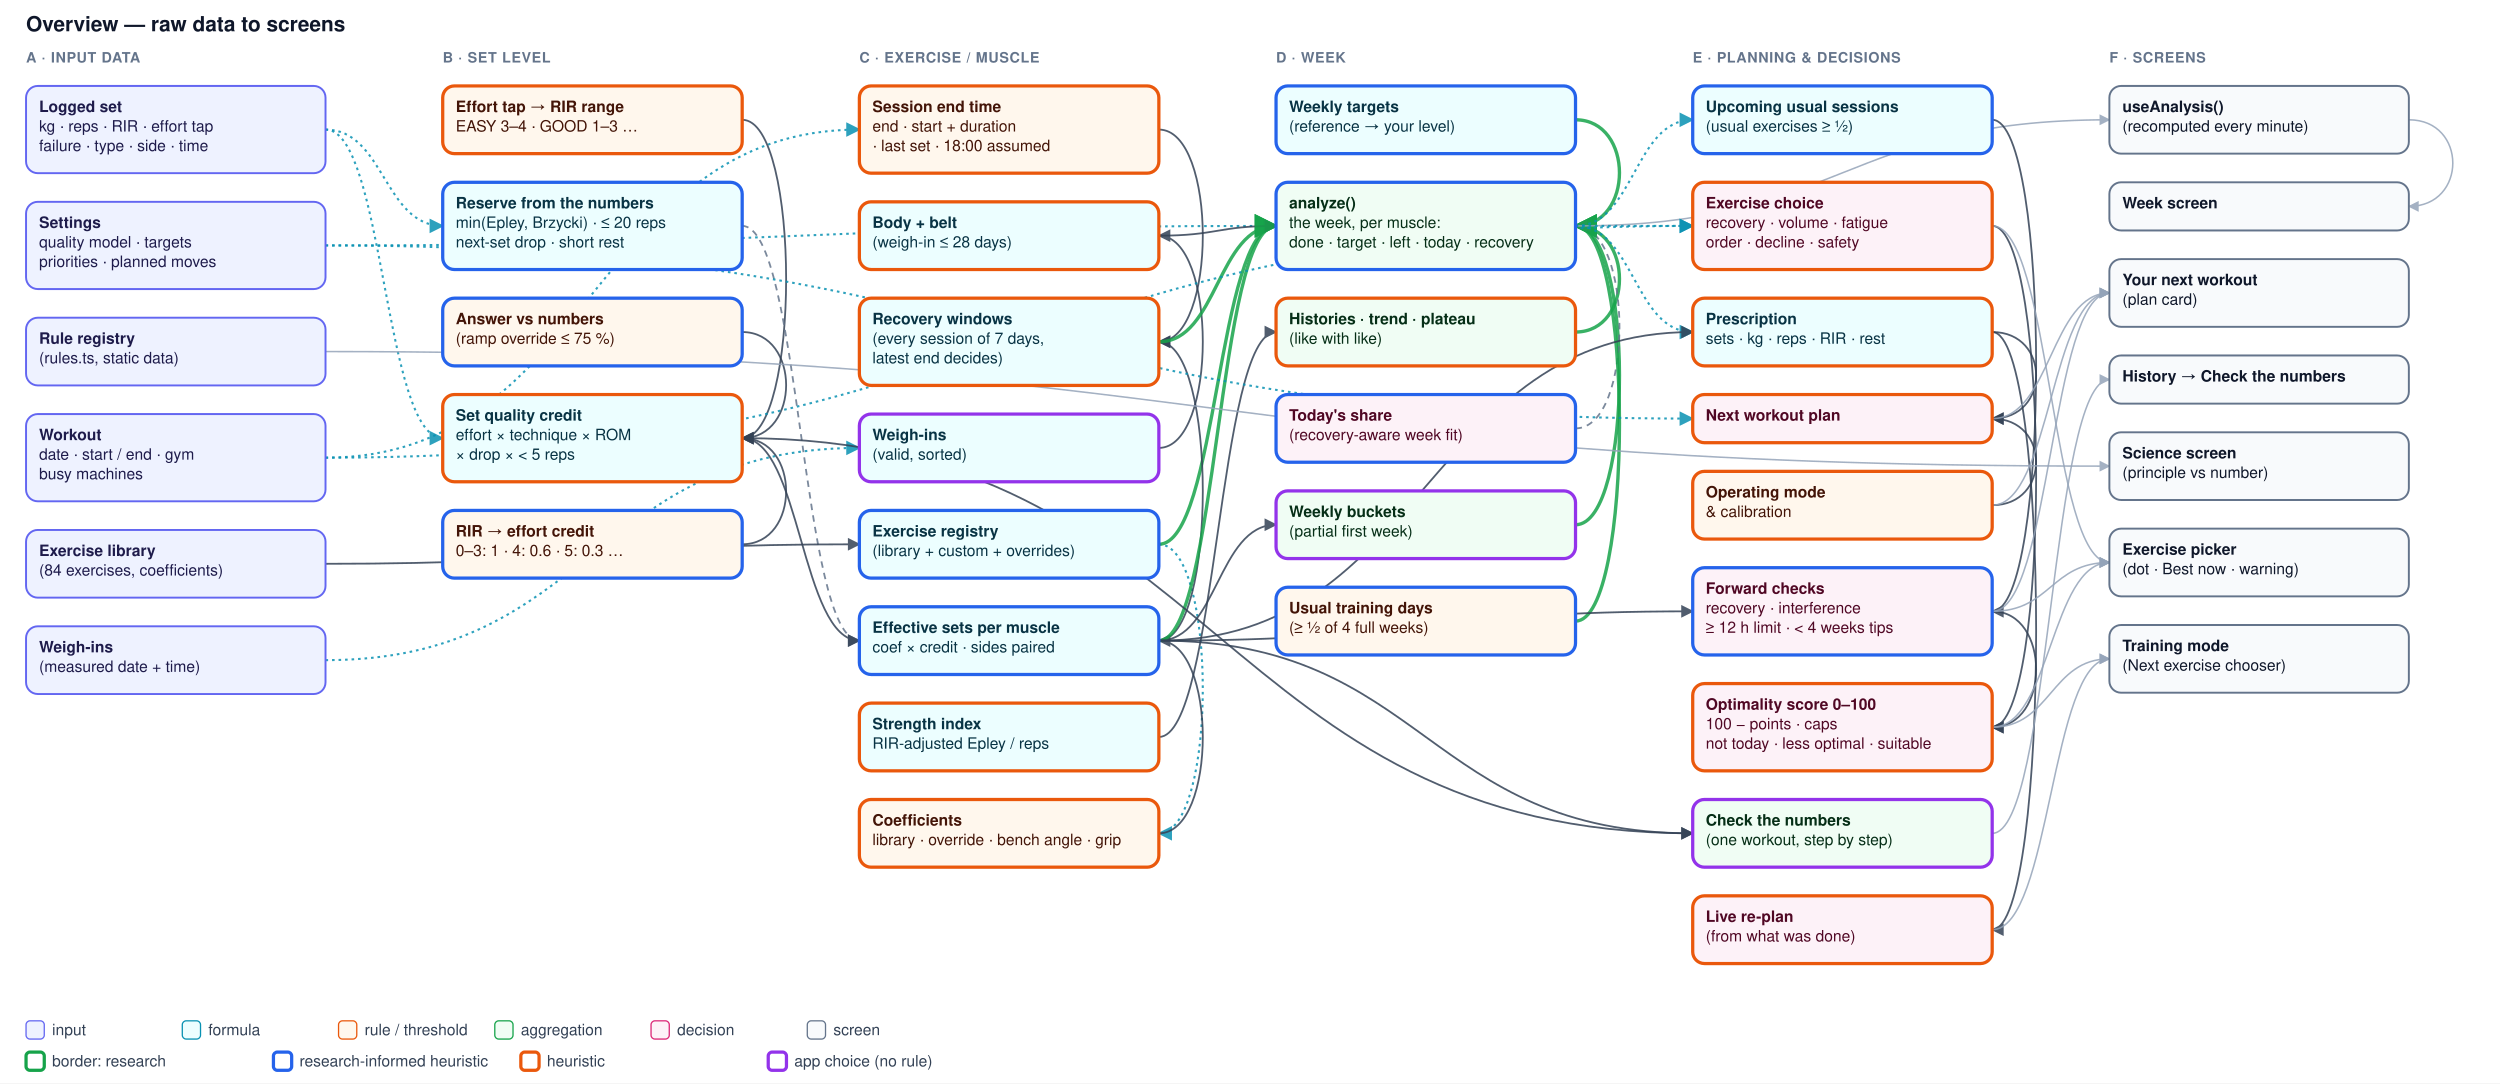
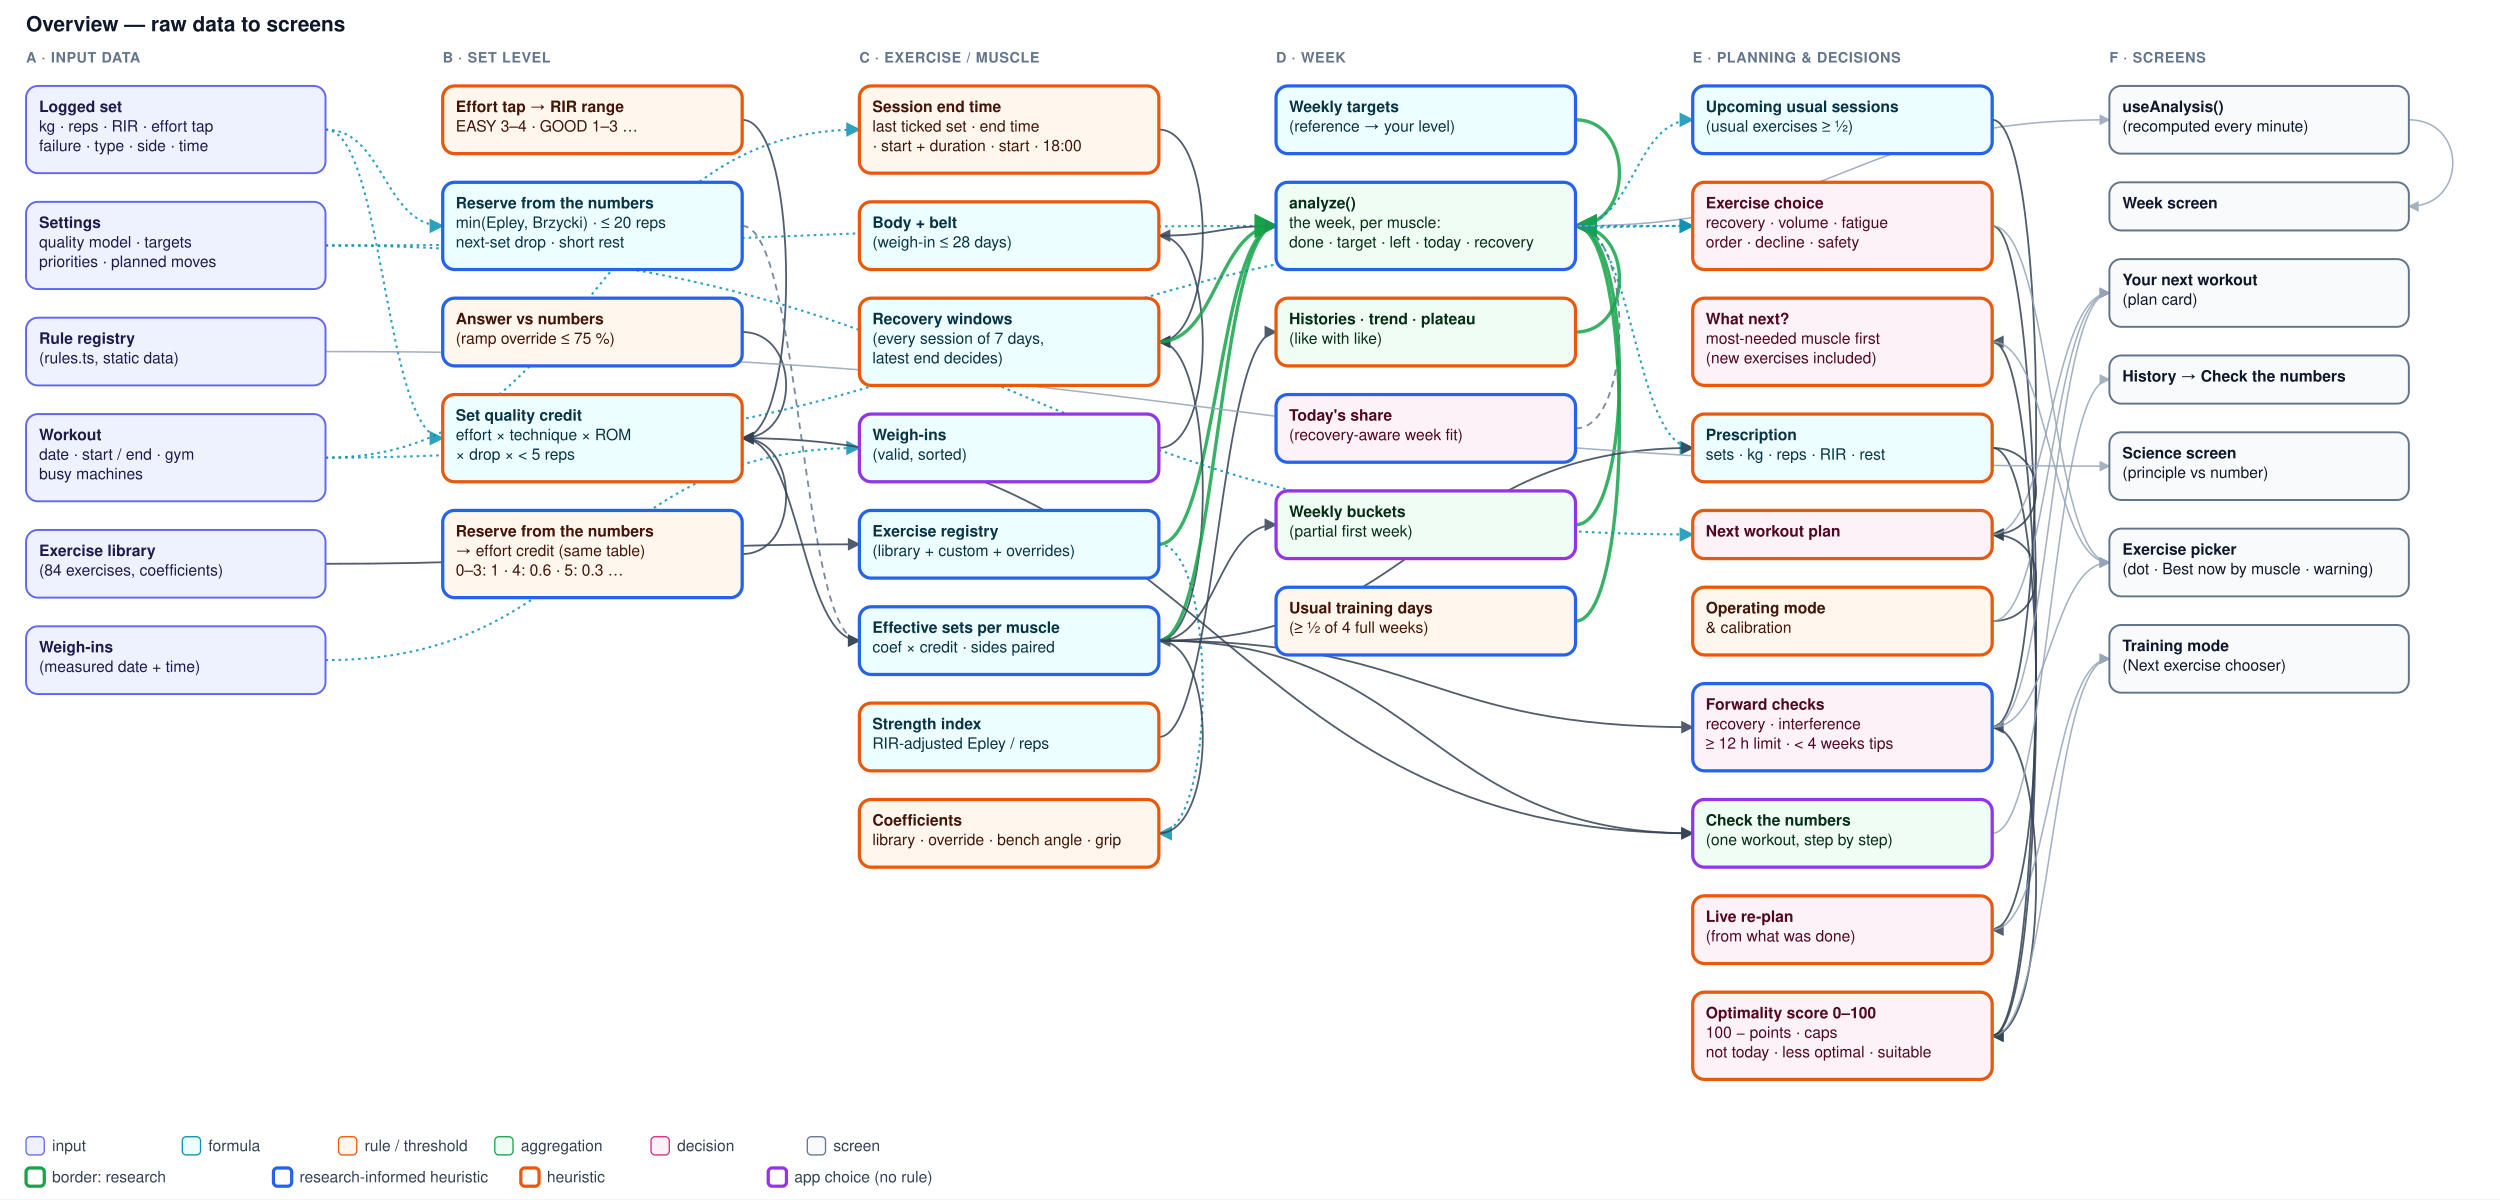
- <svg xmlns="http://www.w3.org/2000/svg" viewBox="0 0 1920 832" width="1920" height="832" font-family="Segoe UI, Helvetica, Arial, sans-serif" font-size="12">
+ <svg xmlns="http://www.w3.org/2000/svg" viewBox="0 0 1920 921" width="1920" height="921" font-family="Segoe UI, Helvetica, Arial, sans-serif" font-size="12">
  <rect width="100%" height="100%" fill="#ffffff" />
  <defs>
    <marker id="m-call" viewBox="0 0 10 10" refX="9" refY="5" markerWidth="7" markerHeight="7" orient="auto-start-reverse">
      <path d="M0,0 L10,5 L0,10 z" fill="#334155" />
    </marker>
    <marker id="m-cond" viewBox="0 0 10 10" refX="9" refY="5" markerWidth="7" markerHeight="7" orient="auto-start-reverse">
      <path d="M0,0 L10,5 L0,10 z" fill="#64748b" />
    </marker>
    <marker id="m-data" viewBox="0 0 10 10" refX="9" refY="5" markerWidth="7" markerHeight="7" orient="auto-start-reverse">
      <path d="M0,0 L10,5 L0,10 z" fill="#0891b2" />
    </marker>
    <marker id="m-agg" viewBox="0 0 10 10" refX="9" refY="5" markerWidth="7" markerHeight="7" orient="auto-start-reverse">
      <path d="M0,0 L10,5 L0,10 z" fill="#16a34a" />
    </marker>
    <marker id="m-ui" viewBox="0 0 10 10" refX="9" refY="5" markerWidth="7" markerHeight="7" orient="auto-start-reverse">
      <path d="M0,0 L10,5 L0,10 z" fill="#94a3b8" />
    </marker>
  </defs>
  <text x="20" y="24" font-size="16" font-weight="700" fill="#0f172a">Overview — raw data to screens</text>
  <text x="20" y="48" font-size="11" font-weight="700" fill="#64748b" letter-spacing="0.5">A · INPUT DATA</text>
  <text x="340" y="48" font-size="11" font-weight="700" fill="#64748b" letter-spacing="0.5">B · SET LEVEL</text>
  <text x="660" y="48" font-size="11" font-weight="700" fill="#64748b" letter-spacing="0.5">C · EXERCISE / MUSCLE</text>
  <text x="980" y="48" font-size="11" font-weight="700" fill="#64748b" letter-spacing="0.5">D · WEEK</text>
  <text x="1300" y="48" font-size="11" font-weight="700" fill="#64748b" letter-spacing="0.5">E · PLANNING &amp; DECISIONS</text>
  <text x="1620" y="48" font-size="11" font-weight="700" fill="#64748b" letter-spacing="0.5">F · SCREENS</text>
  <path d="M250,99.5 C295,99.5 295,336.5 340,336.5" fill="none" stroke="#0891b2" stroke-width="1.6" stroke-dasharray="2 3" marker-end="url(#m-data)" opacity="0.85" />
  <path d="M250,99.5 C295,99.5 295,173.5 340,173.5" fill="none" stroke="#0891b2" stroke-width="1.6" stroke-dasharray="2 3" marker-end="url(#m-data)" opacity="0.85" />
  <path d="M250,188.5 C615,188.5 615,173.5 980,173.5" fill="none" stroke="#0891b2" stroke-width="1.6" stroke-dasharray="2 3" marker-end="url(#m-data)" opacity="0.85" />
  <path d="M250,351.5 C455,351.5 455,99.5 660,99.5" fill="none" stroke="#0891b2" stroke-width="1.6" stroke-dasharray="2 3" marker-end="url(#m-data)" opacity="0.85" />
  <path d="M250,507 C455,507 455,344 660,344" fill="none" stroke="#0891b2" stroke-width="1.6" stroke-dasharray="2 3" marker-end="url(#m-data)" opacity="0.85" />
  <path d="M890,344 C935,344 935,181 890,181" fill="none" stroke="#334155" stroke-width="1.4" marker-end="url(#m-call)" opacity="0.85" />
  <path d="M570,92 C615,92 615,336.5 570,336.5" fill="none" stroke="#334155" stroke-width="1.4" marker-end="url(#m-call)" opacity="0.85" />
  <path d="M570,255 C615,255 615,336.5 570,336.5" fill="none" stroke="#334155" stroke-width="1.4" marker-end="url(#m-call)" opacity="0.85" />
-   <path d="M570,418 C615,418 615,336.5 570,336.5" fill="none" stroke="#334155" stroke-width="1.4" marker-end="url(#m-call)" opacity="0.85" />
+   <path d="M570,425.5 C615,425.5 615,336.5 570,336.5" fill="none" stroke="#334155" stroke-width="1.4" marker-end="url(#m-call)" opacity="0.85" />
  <path d="M570,173.5 C615,173.5 615,492 660,492" fill="none" stroke="#64748b" stroke-width="1.4" stroke-dasharray="5 4" marker-end="url(#m-cond)" opacity="0.85" />
  <path d="M250,433 C455,433 455,418 660,418" fill="none" stroke="#334155" stroke-width="1.4" marker-end="url(#m-call)" opacity="0.85" />
  <path d="M890,418 C935,418 935,640 890,640" fill="none" stroke="#0891b2" stroke-width="1.6" stroke-dasharray="2 3" marker-end="url(#m-data)" opacity="0.85" />
  <path d="M890,418 C935,418 935,173.5 980,173.5" fill="none" stroke="#16a34a" stroke-width="2.6" marker-end="url(#m-agg)" opacity="0.85" />
  <path d="M570,336.5 C615,336.5 615,492 660,492" fill="none" stroke="#334155" stroke-width="1.4" marker-end="url(#m-call)" opacity="0.85" />
  <path d="M890,640 C935,640 935,492 890,492" fill="none" stroke="#334155" stroke-width="1.4" marker-end="url(#m-call)" opacity="0.85" />
  <path d="M890,492 C935,492 935,262.5 890,262.5" fill="none" stroke="#334155" stroke-width="1.4" marker-end="url(#m-call)" opacity="0.85" />
  <path d="M890,99.5 C935,99.5 935,262.5 890,262.5" fill="none" stroke="#334155" stroke-width="1.4" marker-end="url(#m-call)" opacity="0.85" />
  <path d="M890,492 C935,492 935,403 980,403" fill="none" stroke="#334155" stroke-width="1.4" marker-end="url(#m-call)" opacity="0.85" />
  <path d="M890,492 C935,492 935,173.5 980,173.5" fill="none" stroke="#16a34a" stroke-width="2.6" marker-end="url(#m-agg)" opacity="0.85" />
  <path d="M890,566 C935,566 935,255 980,255" fill="none" stroke="#334155" stroke-width="1.4" marker-end="url(#m-call)" opacity="0.85" />
  <path d="M890,181 C935,181 935,173.5 980,173.5" fill="none" stroke="#334155" stroke-width="1.4" marker-end="url(#m-call)" opacity="0.85" />
  <path d="M1210,255 C1255,255 1255,173.5 1210,173.5" fill="none" stroke="#16a34a" stroke-width="2.6" marker-end="url(#m-agg)" opacity="0.85" />
  <path d="M890,262.5 C935,262.5 935,173.5 980,173.5" fill="none" stroke="#16a34a" stroke-width="2.6" marker-end="url(#m-agg)" opacity="0.85" />
  <path d="M1210,92 C1255,92 1255,173.5 1210,173.5" fill="none" stroke="#16a34a" stroke-width="2.6" marker-end="url(#m-agg)" opacity="0.85" />
  <path d="M1210,403 C1255,403 1255,173.5 1210,173.5" fill="none" stroke="#16a34a" stroke-width="2.6" marker-end="url(#m-agg)" opacity="0.85" />
  <path d="M1210,329 C1255,329 1255,173.5 1210,173.5" fill="none" stroke="#64748b" stroke-width="1.4" stroke-dasharray="5 4" marker-end="url(#m-cond)" opacity="0.85" />
  <path d="M1210,477 C1255,477 1255,173.5 1210,173.5" fill="none" stroke="#16a34a" stroke-width="2.6" marker-end="url(#m-agg)" opacity="0.85" />
  <path d="M1210,173.5 C1415,173.5 1415,92 1620,92" fill="none" stroke="#94a3b8" stroke-width="1.2" marker-end="url(#m-ui)" opacity="0.85" />
  <path d="M1210,173.5 C1255,173.5 1255,173.5 1300,173.5" fill="none" stroke="#0891b2" stroke-width="1.6" stroke-dasharray="2 3" marker-end="url(#m-data)" opacity="0.85" />
  <path d="M1210,173.5 C1255,173.5 1255,92 1300,92" fill="none" stroke="#0891b2" stroke-width="1.6" stroke-dasharray="2 3" marker-end="url(#m-data)" opacity="0.85" />
-   <path d="M1530,92 C1575,92 1575,469.5 1530,469.5" fill="none" stroke="#334155" stroke-width="1.4" marker-end="url(#m-call)" opacity="0.85" />
-   <path d="M1210,173.5 C1255,173.5 1255,255 1300,255" fill="none" stroke="#0891b2" stroke-width="1.6" stroke-dasharray="2 3" marker-end="url(#m-data)" opacity="0.85" />
-   <path d="M890,492 C1095,492 1095,255 1300,255" fill="none" stroke="#334155" stroke-width="1.4" marker-end="url(#m-call)" opacity="0.85" />
-   <path d="M890,492 C1095,492 1095,469.5 1300,469.5" fill="none" stroke="#334155" stroke-width="1.4" marker-end="url(#m-call)" opacity="0.85" />
+   <path d="M1530,92 C1575,92 1575,558.5 1530,558.5" fill="none" stroke="#334155" stroke-width="1.4" marker-end="url(#m-call)" opacity="0.85" />
+   <path d="M1210,173.5 C1255,173.5 1255,344 1300,344" fill="none" stroke="#0891b2" stroke-width="1.6" stroke-dasharray="2 3" marker-end="url(#m-data)" opacity="0.85" />
+   <path d="M890,492 C1095,492 1095,344 1300,344" fill="none" stroke="#334155" stroke-width="1.4" marker-end="url(#m-call)" opacity="0.85" />
+   <path d="M890,492 C1095,492 1095,558.5 1300,558.5" fill="none" stroke="#334155" stroke-width="1.4" marker-end="url(#m-call)" opacity="0.85" />
  <path d="M250,351.5 C775,351.5 775,173.5 1300,173.5" fill="none" stroke="#0891b2" stroke-width="1.6" stroke-dasharray="2 3" marker-end="url(#m-data)" opacity="0.85" />
-   <path d="M1530,255 C1575,255 1575,321.5 1530,321.5" fill="none" stroke="#334155" stroke-width="1.4" marker-end="url(#m-call)" opacity="0.85" />
-   <path d="M1530,255 C1575,255 1575,714 1530,714" fill="none" stroke="#334155" stroke-width="1.4" marker-end="url(#m-call)" opacity="0.85" />
-   <path d="M1530,388 C1575,388 1575,321.5 1530,321.5" fill="none" stroke="#334155" stroke-width="1.4" marker-end="url(#m-call)" opacity="0.85" />
-   <path d="M250,188.5 C775,188.5 775,321.5 1300,321.5" fill="none" stroke="#0891b2" stroke-width="1.6" stroke-dasharray="2 3" marker-end="url(#m-data)" opacity="0.85" />
-   <path d="M1530,173.5 C1575,173.5 1575,558.5 1530,558.5" fill="none" stroke="#334155" stroke-width="1.4" marker-end="url(#m-call)" opacity="0.85" />
-   <path d="M1530,469.5 C1575,469.5 1575,558.5 1530,558.5" fill="none" stroke="#334155" stroke-width="1.4" marker-end="url(#m-call)" opacity="0.85" />
+   <path d="M1530,344 C1575,344 1575,410.5 1530,410.5" fill="none" stroke="#334155" stroke-width="1.4" marker-end="url(#m-call)" opacity="0.85" />
+   <path d="M1530,344 C1575,344 1575,714 1530,714" fill="none" stroke="#334155" stroke-width="1.4" marker-end="url(#m-call)" opacity="0.85" />
+   <path d="M1530,477 C1575,477 1575,410.5 1530,410.5" fill="none" stroke="#334155" stroke-width="1.4" marker-end="url(#m-call)" opacity="0.85" />
+   <path d="M250,188.5 C775,188.5 775,410.5 1300,410.5" fill="none" stroke="#0891b2" stroke-width="1.6" stroke-dasharray="2 3" marker-end="url(#m-data)" opacity="0.85" />
+   <path d="M1530,173.5 C1575,173.5 1575,795.5 1530,795.5" fill="none" stroke="#334155" stroke-width="1.4" marker-end="url(#m-call)" opacity="0.85" />
+   <path d="M1530,558.5 C1575,558.5 1575,795.5 1530,795.5" fill="none" stroke="#334155" stroke-width="1.4" marker-end="url(#m-call)" opacity="0.85" />
  <path d="M1850,92 C1895,92 1895,158.5 1850,158.5" fill="none" stroke="#94a3b8" stroke-width="1.2" marker-end="url(#m-ui)" opacity="0.85" />
-   <path d="M1530,321.5 C1575,321.5 1575,225 1620,225" fill="none" stroke="#94a3b8" stroke-width="1.2" marker-end="url(#m-ui)" opacity="0.85" />
-   <path d="M1530,388 C1575,388 1575,225 1620,225" fill="none" stroke="#94a3b8" stroke-width="1.2" marker-end="url(#m-ui)" opacity="0.85" />
+   <path d="M1530,410.5 C1575,410.5 1575,225 1620,225" fill="none" stroke="#94a3b8" stroke-width="1.2" marker-end="url(#m-ui)" opacity="0.85" />
+   <path d="M1530,477 C1575,477 1575,225 1620,225" fill="none" stroke="#94a3b8" stroke-width="1.2" marker-end="url(#m-ui)" opacity="0.85" />
  <path d="M1530,714 C1575,714 1575,506 1620,506" fill="none" stroke="#94a3b8" stroke-width="1.2" marker-end="url(#m-ui)" opacity="0.85" />
-   <path d="M1530,558.5 C1575,558.5 1575,506 1620,506" fill="none" stroke="#94a3b8" stroke-width="1.2" marker-end="url(#m-ui)" opacity="0.85" />
+   <path d="M1530,795.5 C1575,795.5 1575,506 1620,506" fill="none" stroke="#94a3b8" stroke-width="1.2" marker-end="url(#m-ui)" opacity="0.85" />
+   <path d="M1530,795.5 C1575,795.5 1575,262.5 1530,262.5" fill="none" stroke="#334155" stroke-width="1.4" marker-end="url(#m-call)" opacity="0.85" />
+   <path d="M1530,262.5 C1575,262.5 1575,432 1620,432" fill="none" stroke="#94a3b8" stroke-width="1.2" marker-end="url(#m-ui)" opacity="0.85" />
+   <path d="M1530,173.5 C1575,173.5 1575,432 1620,432" fill="none" stroke="#94a3b8" stroke-width="1.2" marker-end="url(#m-ui)" opacity="0.85" />
  <path d="M1530,558.5 C1575,558.5 1575,432 1620,432" fill="none" stroke="#94a3b8" stroke-width="1.2" marker-end="url(#m-ui)" opacity="0.85" />
-   <path d="M1530,173.5 C1575,173.5 1575,432 1620,432" fill="none" stroke="#94a3b8" stroke-width="1.2" marker-end="url(#m-ui)" opacity="0.85" />
-   <path d="M1530,469.5 C1575,469.5 1575,432 1620,432" fill="none" stroke="#94a3b8" stroke-width="1.2" marker-end="url(#m-ui)" opacity="0.85" />
-   <path d="M1530,469.5 C1575,469.5 1575,225 1620,225" fill="none" stroke="#94a3b8" stroke-width="1.2" marker-end="url(#m-ui)" opacity="0.85" />
+   <path d="M1530,558.5 C1575,558.5 1575,225 1620,225" fill="none" stroke="#94a3b8" stroke-width="1.2" marker-end="url(#m-ui)" opacity="0.85" />
  <path d="M1530,640 C1575,640 1575,291.5 1620,291.5" fill="none" stroke="#94a3b8" stroke-width="1.2" marker-end="url(#m-ui)" opacity="0.85" />
  <path d="M890,492 C1095,492 1095,640 1300,640" fill="none" stroke="#334155" stroke-width="1.4" marker-end="url(#m-call)" opacity="0.85" />
  <path d="M570,336.5 C935,336.5 935,640 1300,640" fill="none" stroke="#334155" stroke-width="1.4" marker-end="url(#m-call)" opacity="0.85" />
  <path d="M250,270 C935,270 935,358 1620,358" fill="none" stroke="#94a3b8" stroke-width="1.2" marker-end="url(#m-ui)" opacity="0.85" />
  <g>
    <rect x="20" y="66" width="230" height="67" rx="9" fill="#eef2ff" stroke="#6366f1" stroke-width="1.5" />
    <text x="30" y="86" fill="#1e1b4b" font-weight="700">Logged set</text>
    <text x="30" y="101" fill="#1e1b4b">kg · reps · RIR · effort tap</text>
    <text x="30" y="116" fill="#1e1b4b">failure · type · side · time</text>
  </g>
  <g>
    <rect x="340" y="303" width="230" height="67" rx="9" fill="#ecfeff" stroke="#ea580c" stroke-width="2.5" />
    <text x="350" y="323" fill="#083344" font-weight="700">Set quality credit</text>
    <text x="350" y="338" fill="#083344">effort × technique × ROM</text>
    <text x="350" y="353" fill="#083344">× drop × &lt; 5 reps</text>
  </g>
  <g>
    <rect x="340" y="140" width="230" height="67" rx="9" fill="#ecfeff" stroke="#2563eb" stroke-width="2.5" />
    <text x="350" y="160" fill="#083344" font-weight="700">Reserve from the numbers</text>
    <text x="350" y="175" fill="#083344">min(Epley, Brzycki) · ≤ 20 reps</text>
    <text x="350" y="190" fill="#083344">next-set drop · short rest</text>
  </g>
  <g>
    <rect x="20" y="155" width="230" height="67" rx="9" fill="#eef2ff" stroke="#6366f1" stroke-width="1.5" />
    <text x="30" y="175" fill="#1e1b4b" font-weight="700">Settings</text>
    <text x="30" y="190" fill="#1e1b4b">quality model · targets</text>
    <text x="30" y="205" fill="#1e1b4b">priorities · planned moves</text>
  </g>
  <g>
    <rect x="980" y="140" width="230" height="67" rx="9" fill="#f0fdf4" stroke="#2563eb" stroke-width="2.5" />
    <text x="990" y="160" fill="#052e16" font-weight="700">analyze()</text>
    <text x="990" y="175" fill="#052e16">the week, per muscle:</text>
    <text x="990" y="190" fill="#052e16">done · target · left · today · recovery</text>
  </g>
  <g>
    <rect x="20" y="318" width="230" height="67" rx="9" fill="#eef2ff" stroke="#6366f1" stroke-width="1.5" />
    <text x="30" y="338" fill="#1e1b4b" font-weight="700">Workout</text>
    <text x="30" y="353" fill="#1e1b4b">date · start / end · gym</text>
    <text x="30" y="368" fill="#1e1b4b">busy machines</text>
  </g>
  <g>
    <rect x="660" y="66" width="230" height="67" rx="9" fill="#fff7ed" stroke="#ea580c" stroke-width="2.5" />
    <text x="670" y="86" fill="#431407" font-weight="700">Session end time</text>
-     <text x="670" y="101" fill="#431407">end · start + duration</text>
-     <text x="670" y="116" fill="#431407">· last set · 18:00 assumed</text>
+     <text x="670" y="101" fill="#431407">last ticked set · end time</text>
+     <text x="670" y="116" fill="#431407">· start + duration · start · 18:00</text>
  </g>
  <g>
    <rect x="20" y="481" width="230" height="52" rx="9" fill="#eef2ff" stroke="#6366f1" stroke-width="1.5" />
    <text x="30" y="501" fill="#1e1b4b" font-weight="700">Weigh-ins</text>
    <text x="30" y="516" fill="#1e1b4b">(measured date + time)</text>
  </g>
  <g>
    <rect x="660" y="318" width="230" height="52" rx="9" fill="#ecfeff" stroke="#9333ea" stroke-width="2.5" />
    <text x="670" y="338" fill="#083344" font-weight="700">Weigh-ins</text>
    <text x="670" y="353" fill="#083344">(valid, sorted)</text>
  </g>
  <g>
    <rect x="660" y="155" width="230" height="52" rx="9" fill="#ecfeff" stroke="#ea580c" stroke-width="2.5" />
    <text x="670" y="175" fill="#083344" font-weight="700">Body + belt</text>
    <text x="670" y="190" fill="#083344">(weigh-in ≤ 28 days)</text>
  </g>
  <g>
    <rect x="340" y="66" width="230" height="52" rx="9" fill="#fff7ed" stroke="#ea580c" stroke-width="2.5" />
    <text x="350" y="86" fill="#431407" font-weight="700">Effort tap → RIR range</text>
    <text x="350" y="101" fill="#431407">EASY 3–4 · GOOD 1–3 …</text>
  </g>
  <g>
    <rect x="340" y="229" width="230" height="52" rx="9" fill="#fff7ed" stroke="#2563eb" stroke-width="2.5" />
    <text x="350" y="249" fill="#431407" font-weight="700">Answer vs numbers</text>
    <text x="350" y="264" fill="#431407">(ramp override ≤ 75 %)</text>
  </g>
  <g>
-     <rect x="340" y="392" width="230" height="52" rx="9" fill="#fff7ed" stroke="#2563eb" stroke-width="2.5" />
-     <text x="350" y="412" fill="#431407" font-weight="700">RIR → effort credit</text>
-     <text x="350" y="427" fill="#431407">0–3: 1 · 4: 0.6 · 5: 0.3 …</text>
+     <rect x="340" y="392" width="230" height="67" rx="9" fill="#fff7ed" stroke="#2563eb" stroke-width="2.5" />
+     <text x="350" y="412" fill="#431407" font-weight="700">Reserve from the numbers</text>
+     <text x="350" y="427" fill="#431407">→ effort credit (same table)</text>
+     <text x="350" y="442" fill="#431407">0–3: 1 · 4: 0.6 · 5: 0.3 …</text>
  </g>
  <g>
    <rect x="660" y="466" width="230" height="52" rx="9" fill="#ecfeff" stroke="#2563eb" stroke-width="2.5" />
    <text x="670" y="486" fill="#083344" font-weight="700">Effective sets per muscle</text>
    <text x="670" y="501" fill="#083344">coef × credit · sides paired</text>
  </g>
  <g>
    <rect x="20" y="407" width="230" height="52" rx="9" fill="#eef2ff" stroke="#6366f1" stroke-width="1.5" />
    <text x="30" y="427" fill="#1e1b4b" font-weight="700">Exercise library</text>
    <text x="30" y="442" fill="#1e1b4b">(84 exercises, coefficients)</text>
  </g>
  <g>
    <rect x="660" y="392" width="230" height="52" rx="9" fill="#ecfeff" stroke="#2563eb" stroke-width="2.5" />
    <text x="670" y="412" fill="#083344" font-weight="700">Exercise registry</text>
    <text x="670" y="427" fill="#083344">(library + custom + overrides)</text>
  </g>
  <g>
    <rect x="660" y="614" width="230" height="52" rx="9" fill="#fff7ed" stroke="#ea580c" stroke-width="2.5" />
    <text x="670" y="634" fill="#431407" font-weight="700">Coefficients</text>
    <text x="670" y="649" fill="#431407">library · override · bench angle · grip</text>
  </g>
  <g>
    <rect x="660" y="229" width="230" height="67" rx="9" fill="#ecfeff" stroke="#ea580c" stroke-width="2.5" />
    <text x="670" y="249" fill="#083344" font-weight="700">Recovery windows</text>
    <text x="670" y="264" fill="#083344">(every session of 7 days,</text>
    <text x="670" y="279" fill="#083344">latest end decides)</text>
  </g>
  <g>
    <rect x="980" y="377" width="230" height="52" rx="9" fill="#f0fdf4" stroke="#9333ea" stroke-width="2.5" />
    <text x="990" y="397" fill="#052e16" font-weight="700">Weekly buckets</text>
    <text x="990" y="412" fill="#052e16">(partial first week)</text>
  </g>
  <g>
    <rect x="660" y="540" width="230" height="52" rx="9" fill="#ecfeff" stroke="#ea580c" stroke-width="2.5" />
    <text x="670" y="560" fill="#083344" font-weight="700">Strength index</text>
    <text x="670" y="575" fill="#083344">RIR-adjusted Epley / reps</text>
  </g>
  <g>
    <rect x="980" y="229" width="230" height="52" rx="9" fill="#f0fdf4" stroke="#ea580c" stroke-width="2.5" />
    <text x="990" y="249" fill="#052e16" font-weight="700">Histories · trend · plateau</text>
    <text x="990" y="264" fill="#052e16">(like with like)</text>
  </g>
  <g>
    <rect x="980" y="66" width="230" height="52" rx="9" fill="#ecfeff" stroke="#2563eb" stroke-width="2.5" />
    <text x="990" y="86" fill="#083344" font-weight="700">Weekly targets</text>
    <text x="990" y="101" fill="#083344">(reference → your level)</text>
  </g>
  <g>
    <rect x="980" y="303" width="230" height="52" rx="9" fill="#fdf2f8" stroke="#2563eb" stroke-width="2.5" />
    <text x="990" y="323" fill="#500724" font-weight="700">Today's share</text>
    <text x="990" y="338" fill="#500724">(recovery-aware week fit)</text>
  </g>
  <g>
    <rect x="980" y="451" width="230" height="52" rx="9" fill="#fff7ed" stroke="#2563eb" stroke-width="2.5" />
    <text x="990" y="471" fill="#431407" font-weight="700">Usual training days</text>
    <text x="990" y="486" fill="#431407">(≥ ½ of 4 full weeks)</text>
  </g>
  <g>
    <rect x="1620" y="66" width="230" height="52" rx="9" fill="#f8fafc" stroke="#64748b" stroke-width="1.5" />
    <text x="1630" y="86" fill="#0f172a" font-weight="700">useAnalysis()</text>
    <text x="1630" y="101" fill="#0f172a">(recomputed every minute)</text>
  </g>
  <g>
    <rect x="1300" y="140" width="230" height="67" rx="9" fill="#fdf2f8" stroke="#ea580c" stroke-width="2.5" />
    <text x="1310" y="160" fill="#500724" font-weight="700">Exercise choice</text>
    <text x="1310" y="175" fill="#500724">recovery · volume · fatigue</text>
    <text x="1310" y="190" fill="#500724">order · decline · safety</text>
  </g>
  <g>
    <rect x="1300" y="66" width="230" height="52" rx="9" fill="#ecfeff" stroke="#2563eb" stroke-width="2.5" />
    <text x="1310" y="86" fill="#083344" font-weight="700">Upcoming usual sessions</text>
    <text x="1310" y="101" fill="#083344">(usual exercises ≥ ½)</text>
  </g>
  <g>
-     <rect x="1300" y="436" width="230" height="67" rx="9" fill="#fdf2f8" stroke="#2563eb" stroke-width="2.5" />
-     <text x="1310" y="456" fill="#500724" font-weight="700">Forward checks</text>
-     <text x="1310" y="471" fill="#500724">recovery · interference</text>
-     <text x="1310" y="486" fill="#500724">≥ 12 h limit · &lt; 4 weeks tips</text>
-   </g>
-   <g>
-     <rect x="1300" y="229" width="230" height="52" rx="9" fill="#ecfeff" stroke="#ea580c" stroke-width="2.5" />
-     <text x="1310" y="249" fill="#083344" font-weight="700">Prescription</text>
-     <text x="1310" y="264" fill="#083344">sets · kg · reps · RIR · rest</text>
-   </g>
-   <g>
-     <rect x="1300" y="303" width="230" height="37" rx="9" fill="#fdf2f8" stroke="#ea580c" stroke-width="2.5" />
-     <text x="1310" y="323" fill="#500724" font-weight="700">Next workout plan</text>
+     <rect x="1300" y="525" width="230" height="67" rx="9" fill="#fdf2f8" stroke="#2563eb" stroke-width="2.5" />
+     <text x="1310" y="545" fill="#500724" font-weight="700">Forward checks</text>
+     <text x="1310" y="560" fill="#500724">recovery · interference</text>
+     <text x="1310" y="575" fill="#500724">≥ 12 h limit · &lt; 4 weeks tips</text>
+   </g>
+   <g>
+     <rect x="1300" y="318" width="230" height="52" rx="9" fill="#ecfeff" stroke="#ea580c" stroke-width="2.5" />
+     <text x="1310" y="338" fill="#083344" font-weight="700">Prescription</text>
+     <text x="1310" y="353" fill="#083344">sets · kg · reps · RIR · rest</text>
+   </g>
+   <g>
+     <rect x="1300" y="392" width="230" height="37" rx="9" fill="#fdf2f8" stroke="#ea580c" stroke-width="2.5" />
+     <text x="1310" y="412" fill="#500724" font-weight="700">Next workout plan</text>
  </g>
  <g>
    <rect x="1300" y="688" width="230" height="52" rx="9" fill="#fdf2f8" stroke="#ea580c" stroke-width="2.5" />
    <text x="1310" y="708" fill="#500724" font-weight="700">Live re-plan</text>
    <text x="1310" y="723" fill="#500724">(from what was done)</text>
  </g>
  <g>
-     <rect x="1300" y="362" width="230" height="52" rx="9" fill="#fff7ed" stroke="#ea580c" stroke-width="2.5" />
-     <text x="1310" y="382" fill="#431407" font-weight="700">Operating mode</text>
-     <text x="1310" y="397" fill="#431407">&amp; calibration</text>
-   </g>
-   <g>
-     <rect x="1300" y="525" width="230" height="67" rx="9" fill="#fdf2f8" stroke="#ea580c" stroke-width="2.5" />
-     <text x="1310" y="545" fill="#500724" font-weight="700">Optimality score 0–100</text>
-     <text x="1310" y="560" fill="#500724">100 − points · caps</text>
-     <text x="1310" y="575" fill="#500724">not today · less optimal · suitable</text>
+     <rect x="1300" y="451" width="230" height="52" rx="9" fill="#fff7ed" stroke="#ea580c" stroke-width="2.5" />
+     <text x="1310" y="471" fill="#431407" font-weight="700">Operating mode</text>
+     <text x="1310" y="486" fill="#431407">&amp; calibration</text>
+   </g>
+   <g>
+     <rect x="1300" y="762" width="230" height="67" rx="9" fill="#fdf2f8" stroke="#ea580c" stroke-width="2.5" />
+     <text x="1310" y="782" fill="#500724" font-weight="700">Optimality score 0–100</text>
+     <text x="1310" y="797" fill="#500724">100 − points · caps</text>
+     <text x="1310" y="812" fill="#500724">not today · less optimal · suitable</text>
  </g>
  <g>
    <rect x="1620" y="140" width="230" height="37" rx="9" fill="#f8fafc" stroke="#64748b" stroke-width="1.5" />
    <text x="1630" y="160" fill="#0f172a" font-weight="700">Week screen</text>
  </g>
  <g>
    <rect x="1620" y="199" width="230" height="52" rx="9" fill="#f8fafc" stroke="#64748b" stroke-width="1.5" />
    <text x="1630" y="219" fill="#0f172a" font-weight="700">Your next workout</text>
    <text x="1630" y="234" fill="#0f172a">(plan card)</text>
  </g>
  <g>
    <rect x="1620" y="480" width="230" height="52" rx="9" fill="#f8fafc" stroke="#64748b" stroke-width="1.5" />
    <text x="1630" y="500" fill="#0f172a" font-weight="700">Training mode</text>
    <text x="1630" y="515" fill="#0f172a">(Next exercise chooser)</text>
  </g>
  <g>
+     <rect x="1300" y="229" width="230" height="67" rx="9" fill="#fdf2f8" stroke="#ea580c" stroke-width="2.5" />
+     <text x="1310" y="249" fill="#500724" font-weight="700">What next?</text>
+     <text x="1310" y="264" fill="#500724">most-needed muscle first</text>
+     <text x="1310" y="279" fill="#500724">(new exercises included)</text>
+   </g>
+   <g>
    <rect x="1620" y="406" width="230" height="52" rx="9" fill="#f8fafc" stroke="#64748b" stroke-width="1.5" />
    <text x="1630" y="426" fill="#0f172a" font-weight="700">Exercise picker</text>
-     <text x="1630" y="441" fill="#0f172a">(dot · Best now · warning)</text>
+     <text x="1630" y="441" fill="#0f172a">(dot · Best now by muscle · warning)</text>
  </g>
  <g>
    <rect x="1300" y="614" width="230" height="52" rx="9" fill="#f0fdf4" stroke="#9333ea" stroke-width="2.5" />
    <text x="1310" y="634" fill="#052e16" font-weight="700">Check the numbers</text>
    <text x="1310" y="649" fill="#052e16">(one workout, step by step)</text>
  </g>
  <g>
    <rect x="1620" y="273" width="230" height="37" rx="9" fill="#f8fafc" stroke="#64748b" stroke-width="1.5" />
    <text x="1630" y="293" fill="#0f172a" font-weight="700">History → Check the numbers</text>
  </g>
  <g>
    <rect x="20" y="244" width="230" height="52" rx="9" fill="#eef2ff" stroke="#6366f1" stroke-width="1.5" />
    <text x="30" y="264" fill="#1e1b4b" font-weight="700">Rule registry</text>
    <text x="30" y="279" fill="#1e1b4b">(rules.ts, static data)</text>
  </g>
  <g>
    <rect x="1620" y="332" width="230" height="52" rx="9" fill="#f8fafc" stroke="#64748b" stroke-width="1.5" />
    <text x="1630" y="352" fill="#0f172a" font-weight="700">Science screen</text>
    <text x="1630" y="367" fill="#0f172a">(principle vs number)</text>
  </g>
-   <rect x="20" y="784" width="14" height="14" rx="3" fill="#eef2ff" stroke="#6366f1" />
-   <text x="40" y="795" fill="#334155">input</text>
-   <rect x="140" y="784" width="14" height="14" rx="3" fill="#ecfeff" stroke="#0891b2" />
-   <text x="160" y="795" fill="#334155">formula</text>
-   <rect x="260" y="784" width="14" height="14" rx="3" fill="#fff7ed" stroke="#ea580c" />
-   <text x="280" y="795" fill="#334155">rule / threshold</text>
-   <rect x="380" y="784" width="14" height="14" rx="3" fill="#f0fdf4" stroke="#16a34a" />
-   <text x="400" y="795" fill="#334155">aggregation</text>
-   <rect x="500" y="784" width="14" height="14" rx="3" fill="#fdf2f8" stroke="#db2777" />
-   <text x="520" y="795" fill="#334155">decision</text>
-   <rect x="620" y="784" width="14" height="14" rx="3" fill="#f8fafc" stroke="#64748b" />
-   <text x="640" y="795" fill="#334155">screen</text>
-   <rect x="20" y="808" width="14" height="14" rx="3" fill="#fff" stroke="#16a34a" stroke-width="2.5" />
-   <text x="40" y="819" fill="#334155">border: research</text>
-   <rect x="210" y="808" width="14" height="14" rx="3" fill="#fff" stroke="#2563eb" stroke-width="2.5" />
-   <text x="230" y="819" fill="#334155">research-informed heuristic</text>
-   <rect x="400" y="808" width="14" height="14" rx="3" fill="#fff" stroke="#ea580c" stroke-width="2.5" />
-   <text x="420" y="819" fill="#334155">heuristic</text>
-   <rect x="590" y="808" width="14" height="14" rx="3" fill="#fff" stroke="#9333ea" stroke-width="2.5" />
-   <text x="610" y="819" fill="#334155">app choice (no rule)</text>
+   <rect x="20" y="873" width="14" height="14" rx="3" fill="#eef2ff" stroke="#6366f1" />
+   <text x="40" y="884" fill="#334155">input</text>
+   <rect x="140" y="873" width="14" height="14" rx="3" fill="#ecfeff" stroke="#0891b2" />
+   <text x="160" y="884" fill="#334155">formula</text>
+   <rect x="260" y="873" width="14" height="14" rx="3" fill="#fff7ed" stroke="#ea580c" />
+   <text x="280" y="884" fill="#334155">rule / threshold</text>
+   <rect x="380" y="873" width="14" height="14" rx="3" fill="#f0fdf4" stroke="#16a34a" />
+   <text x="400" y="884" fill="#334155">aggregation</text>
+   <rect x="500" y="873" width="14" height="14" rx="3" fill="#fdf2f8" stroke="#db2777" />
+   <text x="520" y="884" fill="#334155">decision</text>
+   <rect x="620" y="873" width="14" height="14" rx="3" fill="#f8fafc" stroke="#64748b" />
+   <text x="640" y="884" fill="#334155">screen</text>
+   <rect x="20" y="897" width="14" height="14" rx="3" fill="#fff" stroke="#16a34a" stroke-width="2.5" />
+   <text x="40" y="908" fill="#334155">border: research</text>
+   <rect x="210" y="897" width="14" height="14" rx="3" fill="#fff" stroke="#2563eb" stroke-width="2.5" />
+   <text x="230" y="908" fill="#334155">research-informed heuristic</text>
+   <rect x="400" y="897" width="14" height="14" rx="3" fill="#fff" stroke="#ea580c" stroke-width="2.5" />
+   <text x="420" y="908" fill="#334155">heuristic</text>
+   <rect x="590" y="897" width="14" height="14" rx="3" fill="#fff" stroke="#9333ea" stroke-width="2.5" />
+   <text x="610" y="908" fill="#334155">app choice (no rule)</text>
</svg>
